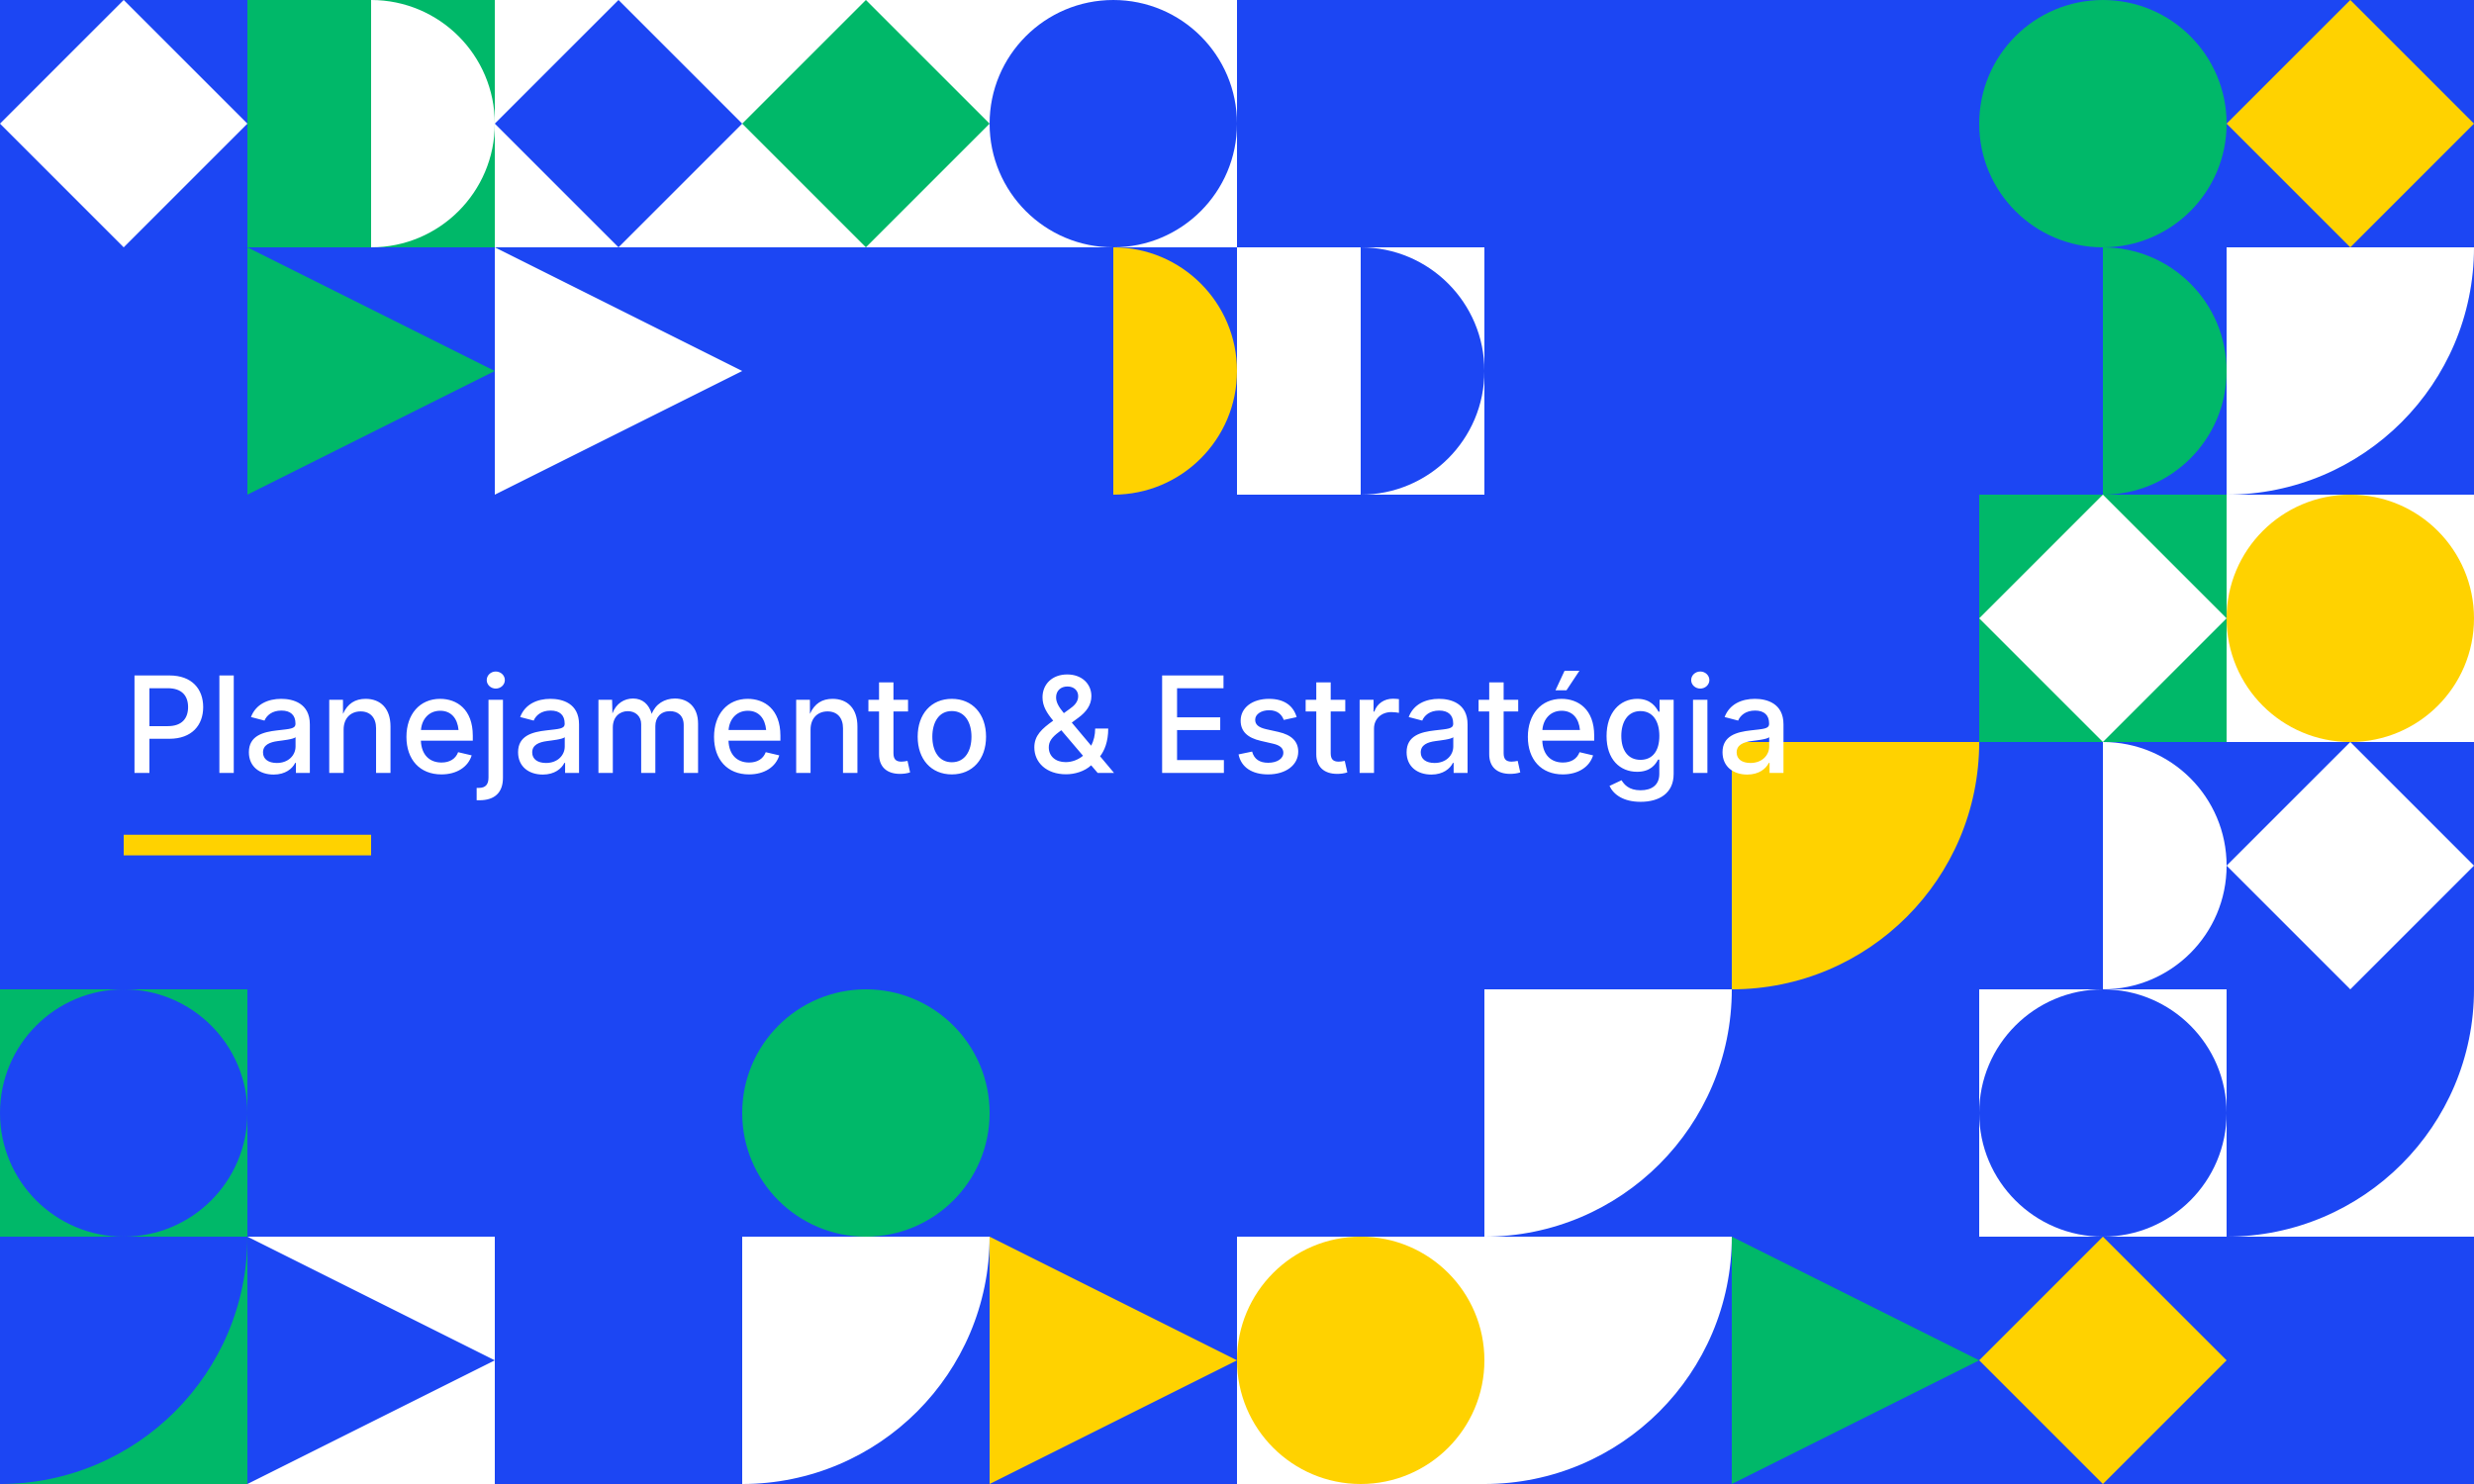
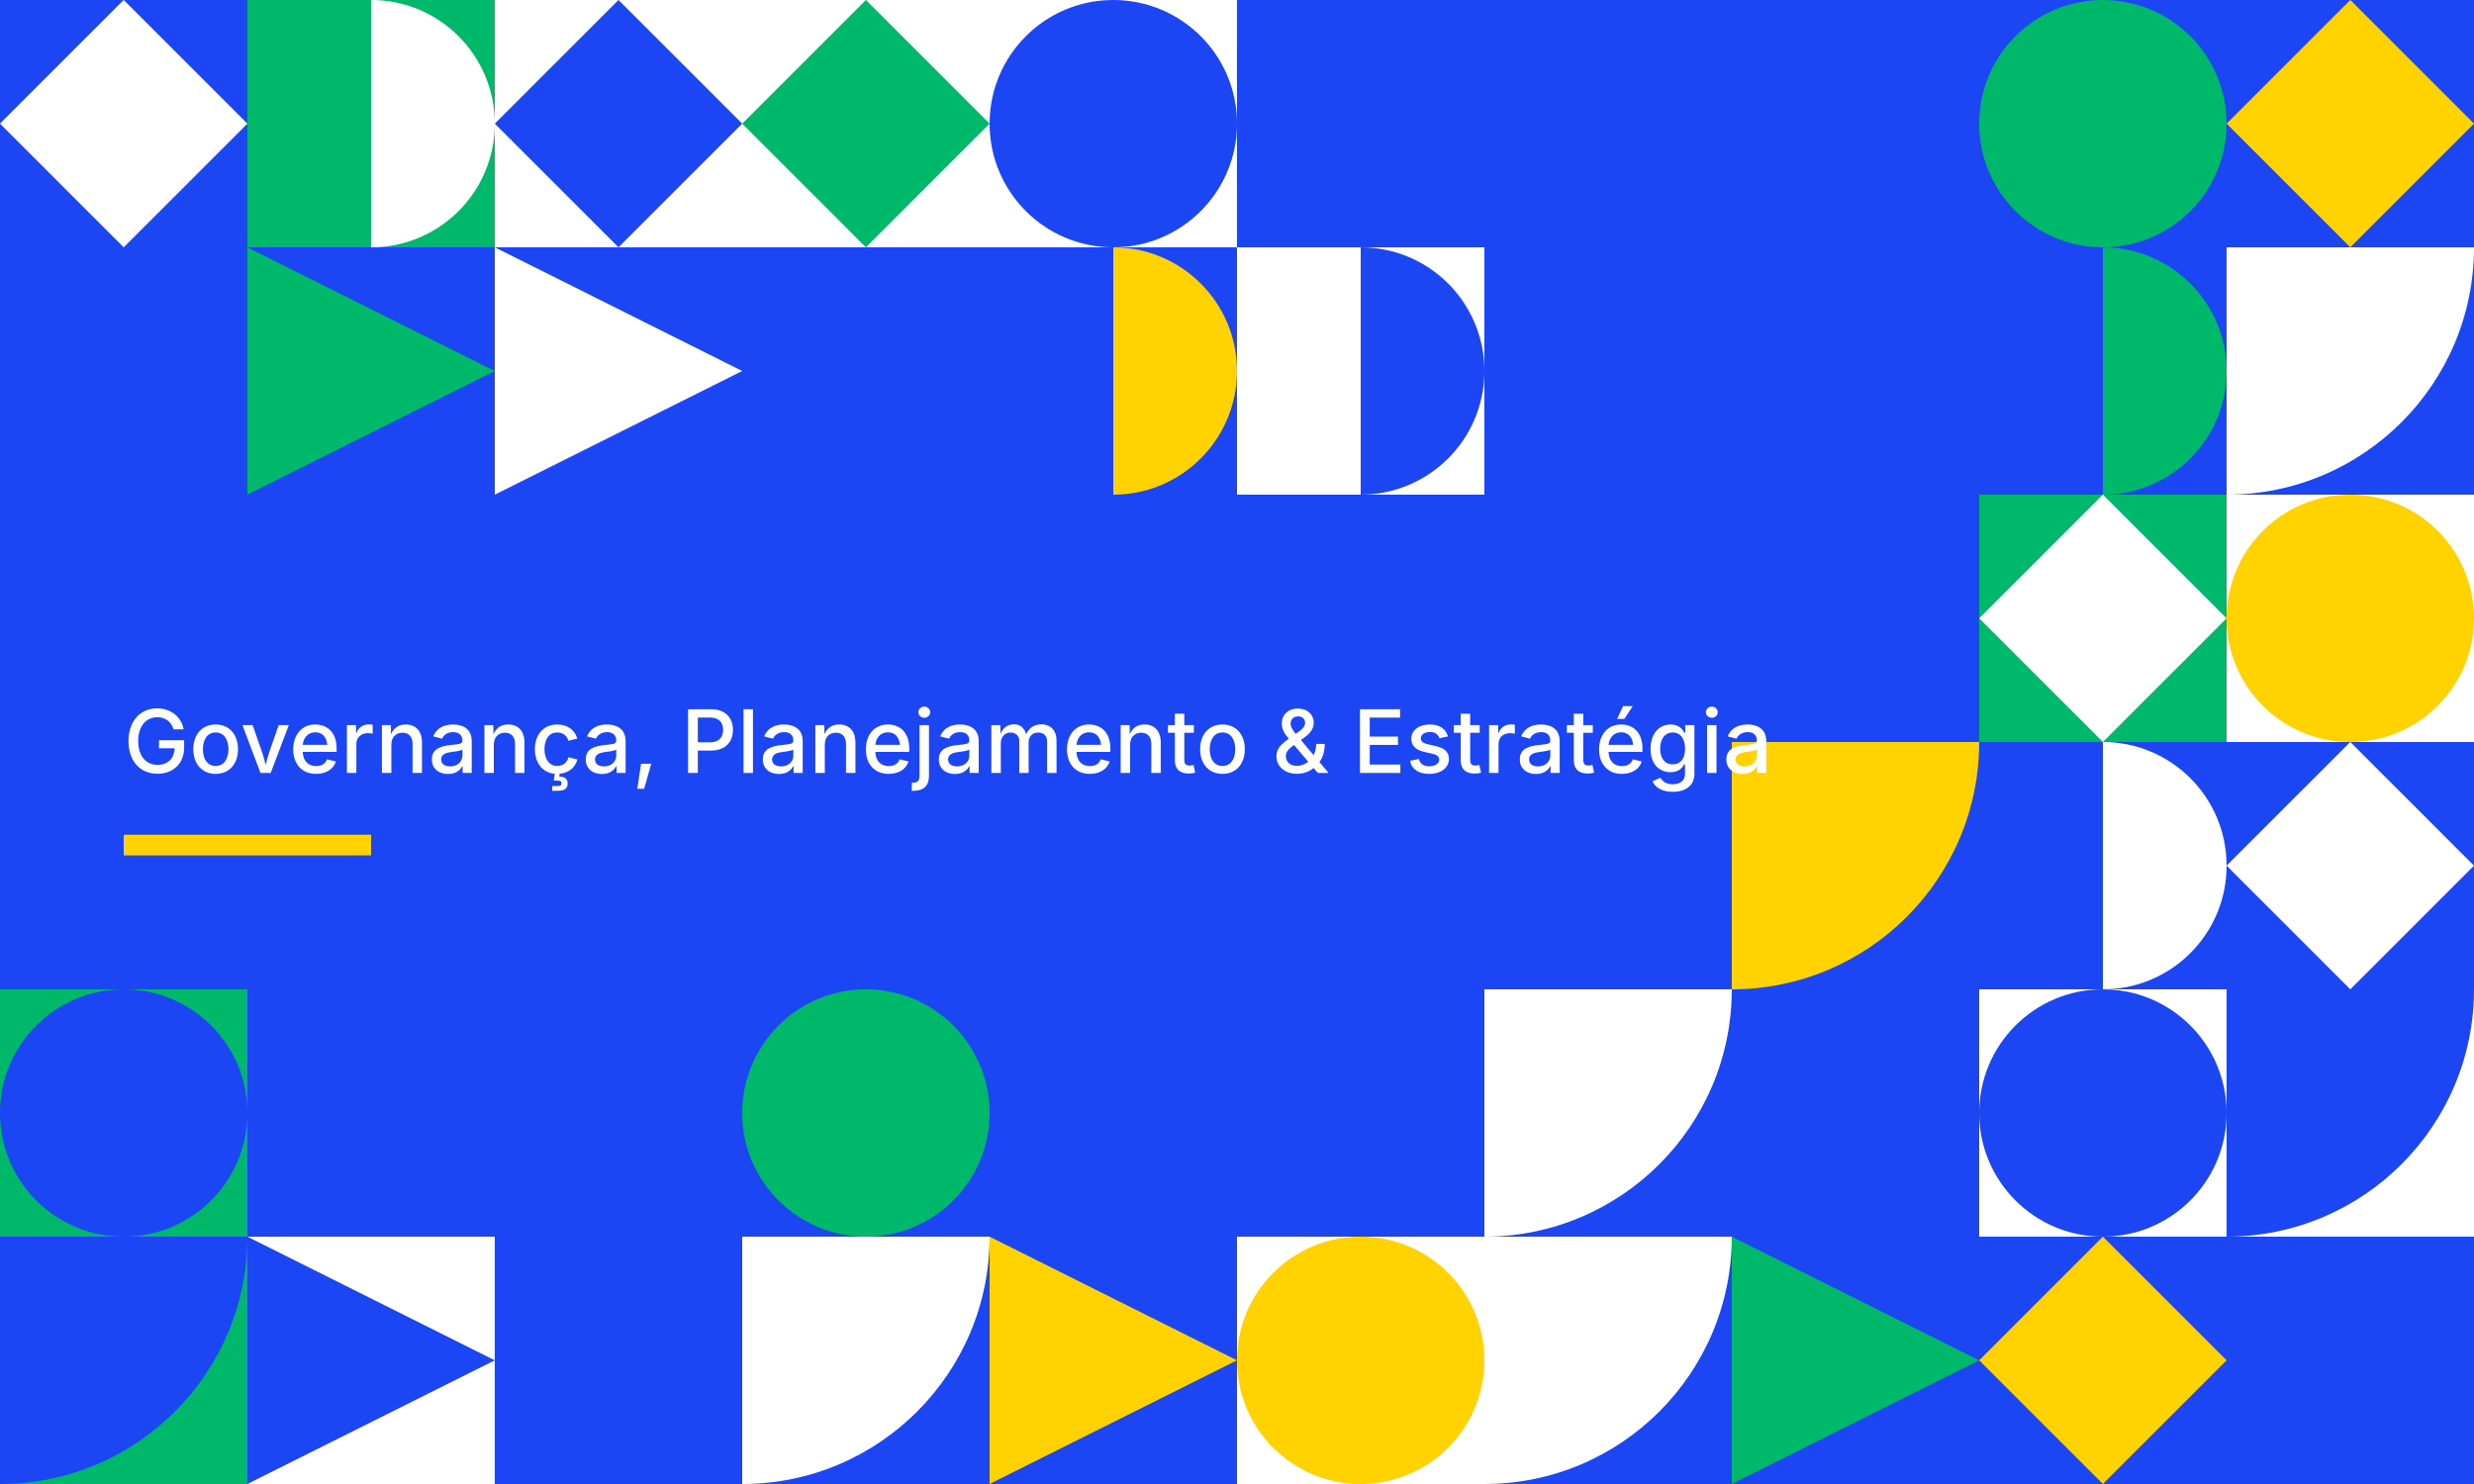
<svg xmlns="http://www.w3.org/2000/svg" viewBox="0 0 960 576" width="960" height="576">
  <rect width="960" height="576" fill="#1c46f3" />
  <path d="M48.0 0 L96 48.0 L48.0 96 L0 48.0 Z" fill="#ffffff" />
  <rect x="0" y="384" width="96" height="96" fill="#00b869" />
  <circle cx="48.0" cy="432.0" r="48.0" fill="#1c46f3" />
  <rect x="0" y="480" width="96" height="96" fill="#00b869" />
  <path d="M0 480 L96 480 A96 96 0 0 1 0 576 Z" fill="#1c46f3" />
  <rect x="96" y="0" width="96" height="96" fill="#00b869" />
  <path d="M144.0 0 A48.0 48.0 0 0 1 144.0 96 Z" fill="#ffffff" />
  <path d="M96 96 L192 144.0 L96 192 Z" fill="#00b869" />
  <rect x="96" y="480" width="96" height="96" fill="#ffffff" />
  <path d="M96 480 L192 528.0 L96 576 Z" fill="#1c46f3" />
  <rect x="192" y="0" width="96" height="96" fill="#ffffff" />
  <path d="M240.0 0 L288 48.0 L240.0 96 L192 48.0 Z" fill="#1c46f3" />
  <path d="M192 96 L288 144.0 L192 192 Z" fill="#ffffff" />
  <rect x="288" y="0" width="96" height="96" fill="#ffffff" />
  <path d="M336.0 0 L384 48.0 L336.0 96 L288 48.0 Z" fill="#00b869" />
  <circle cx="336.0" cy="432.0" r="48.0" fill="#00b869" />
  <path d="M288 480 L384 480 A96 96 0 0 1 288 576 Z" fill="#ffffff" />
  <rect x="384" y="0" width="96" height="96" fill="#ffffff" />
  <circle cx="432.0" cy="48.0" r="48.0" fill="#1c46f3" />
  <path d="M432.0 96 A48.0 48.0 0 0 1 432.0 192 Z" fill="#ffd200" />
  <path d="M384 480 L480 528.0 L384 576 Z" fill="#ffd200" />
  <rect x="480" y="96" width="96" height="96" fill="#ffffff" />
  <path d="M528.0 96 A48.0 48.0 0 0 1 528.0 192 Z" fill="#1c46f3" />
  <rect x="480" y="480" width="96" height="96" fill="#ffffff" />
  <circle cx="528.0" cy="528.0" r="48.0" fill="#ffd200" />
  <path d="M576 384 L672 384 A96 96 0 0 1 576 480 Z" fill="#ffffff" />
  <path d="M576 480 L672 480 A96 96 0 0 1 576 576 Z" fill="#ffffff" />
  <path d="M672 288 L768 288 A96 96 0 0 1 672 384 Z" fill="#ffd200" />
  <path d="M672 480 L768 528.0 L672 576 Z" fill="#00b869" />
  <circle cx="816.0" cy="48.0" r="48.0" fill="#00b869" />
  <path d="M816.0 96 A48.0 48.0 0 0 1 816.0 192 Z" fill="#00b869" />
  <rect x="768" y="192" width="96" height="96" fill="#00b869" />
  <path d="M816.0 192 L864 240.0 L816.0 288 L768 240.0 Z" fill="#ffffff" />
  <path d="M816.0 288 A48.0 48.0 0 0 1 816.0 384 Z" fill="#ffffff" />
  <rect x="768" y="384" width="96" height="96" fill="#ffffff" />
  <circle cx="816.0" cy="432.0" r="48.0" fill="#1c46f3" />
  <path d="M816.0 480 L864 528.0 L816.0 576 L768 528.0 Z" fill="#ffd200" />
  <path d="M912.0 0 L960 48.0 L912.0 96 L864 48.0 Z" fill="#ffd200" />
  <path d="M864 96 L960 96 A96 96 0 0 1 864 192 Z" fill="#ffffff" />
  <rect x="864" y="192" width="96" height="96" fill="#ffffff" />
  <circle cx="912.0" cy="240.0" r="48.0" fill="#ffd200" />
  <path d="M912.0 288 L960 336.0 L912.0 384 L864 336.0 Z" fill="#ffffff" />
  <rect x="864" y="384" width="96" height="96" fill="#ffffff" />
  <path d="M864 384 L960 384 A96 96 0 0 1 864 480 Z" fill="#1c46f3" />
  <rect x="0" y="192" width="672" height="192" fill="#1c46f3" />
-   <text x="48" y="300" font-family="Lexend, Inter, sans-serif" font-weight="500" font-size="52" fill="#ffffff">Planejamento &amp; Estratégia</text>
+   <text x="48" y="300" font-family="Lexend, Inter, sans-serif" font-weight="500" font-size="34" fill="#ffffff">Governança, Planejamento &amp; Estratégia</text>
  <rect x="48" y="324" width="96" height="8" fill="#ffd200" />
</svg>
